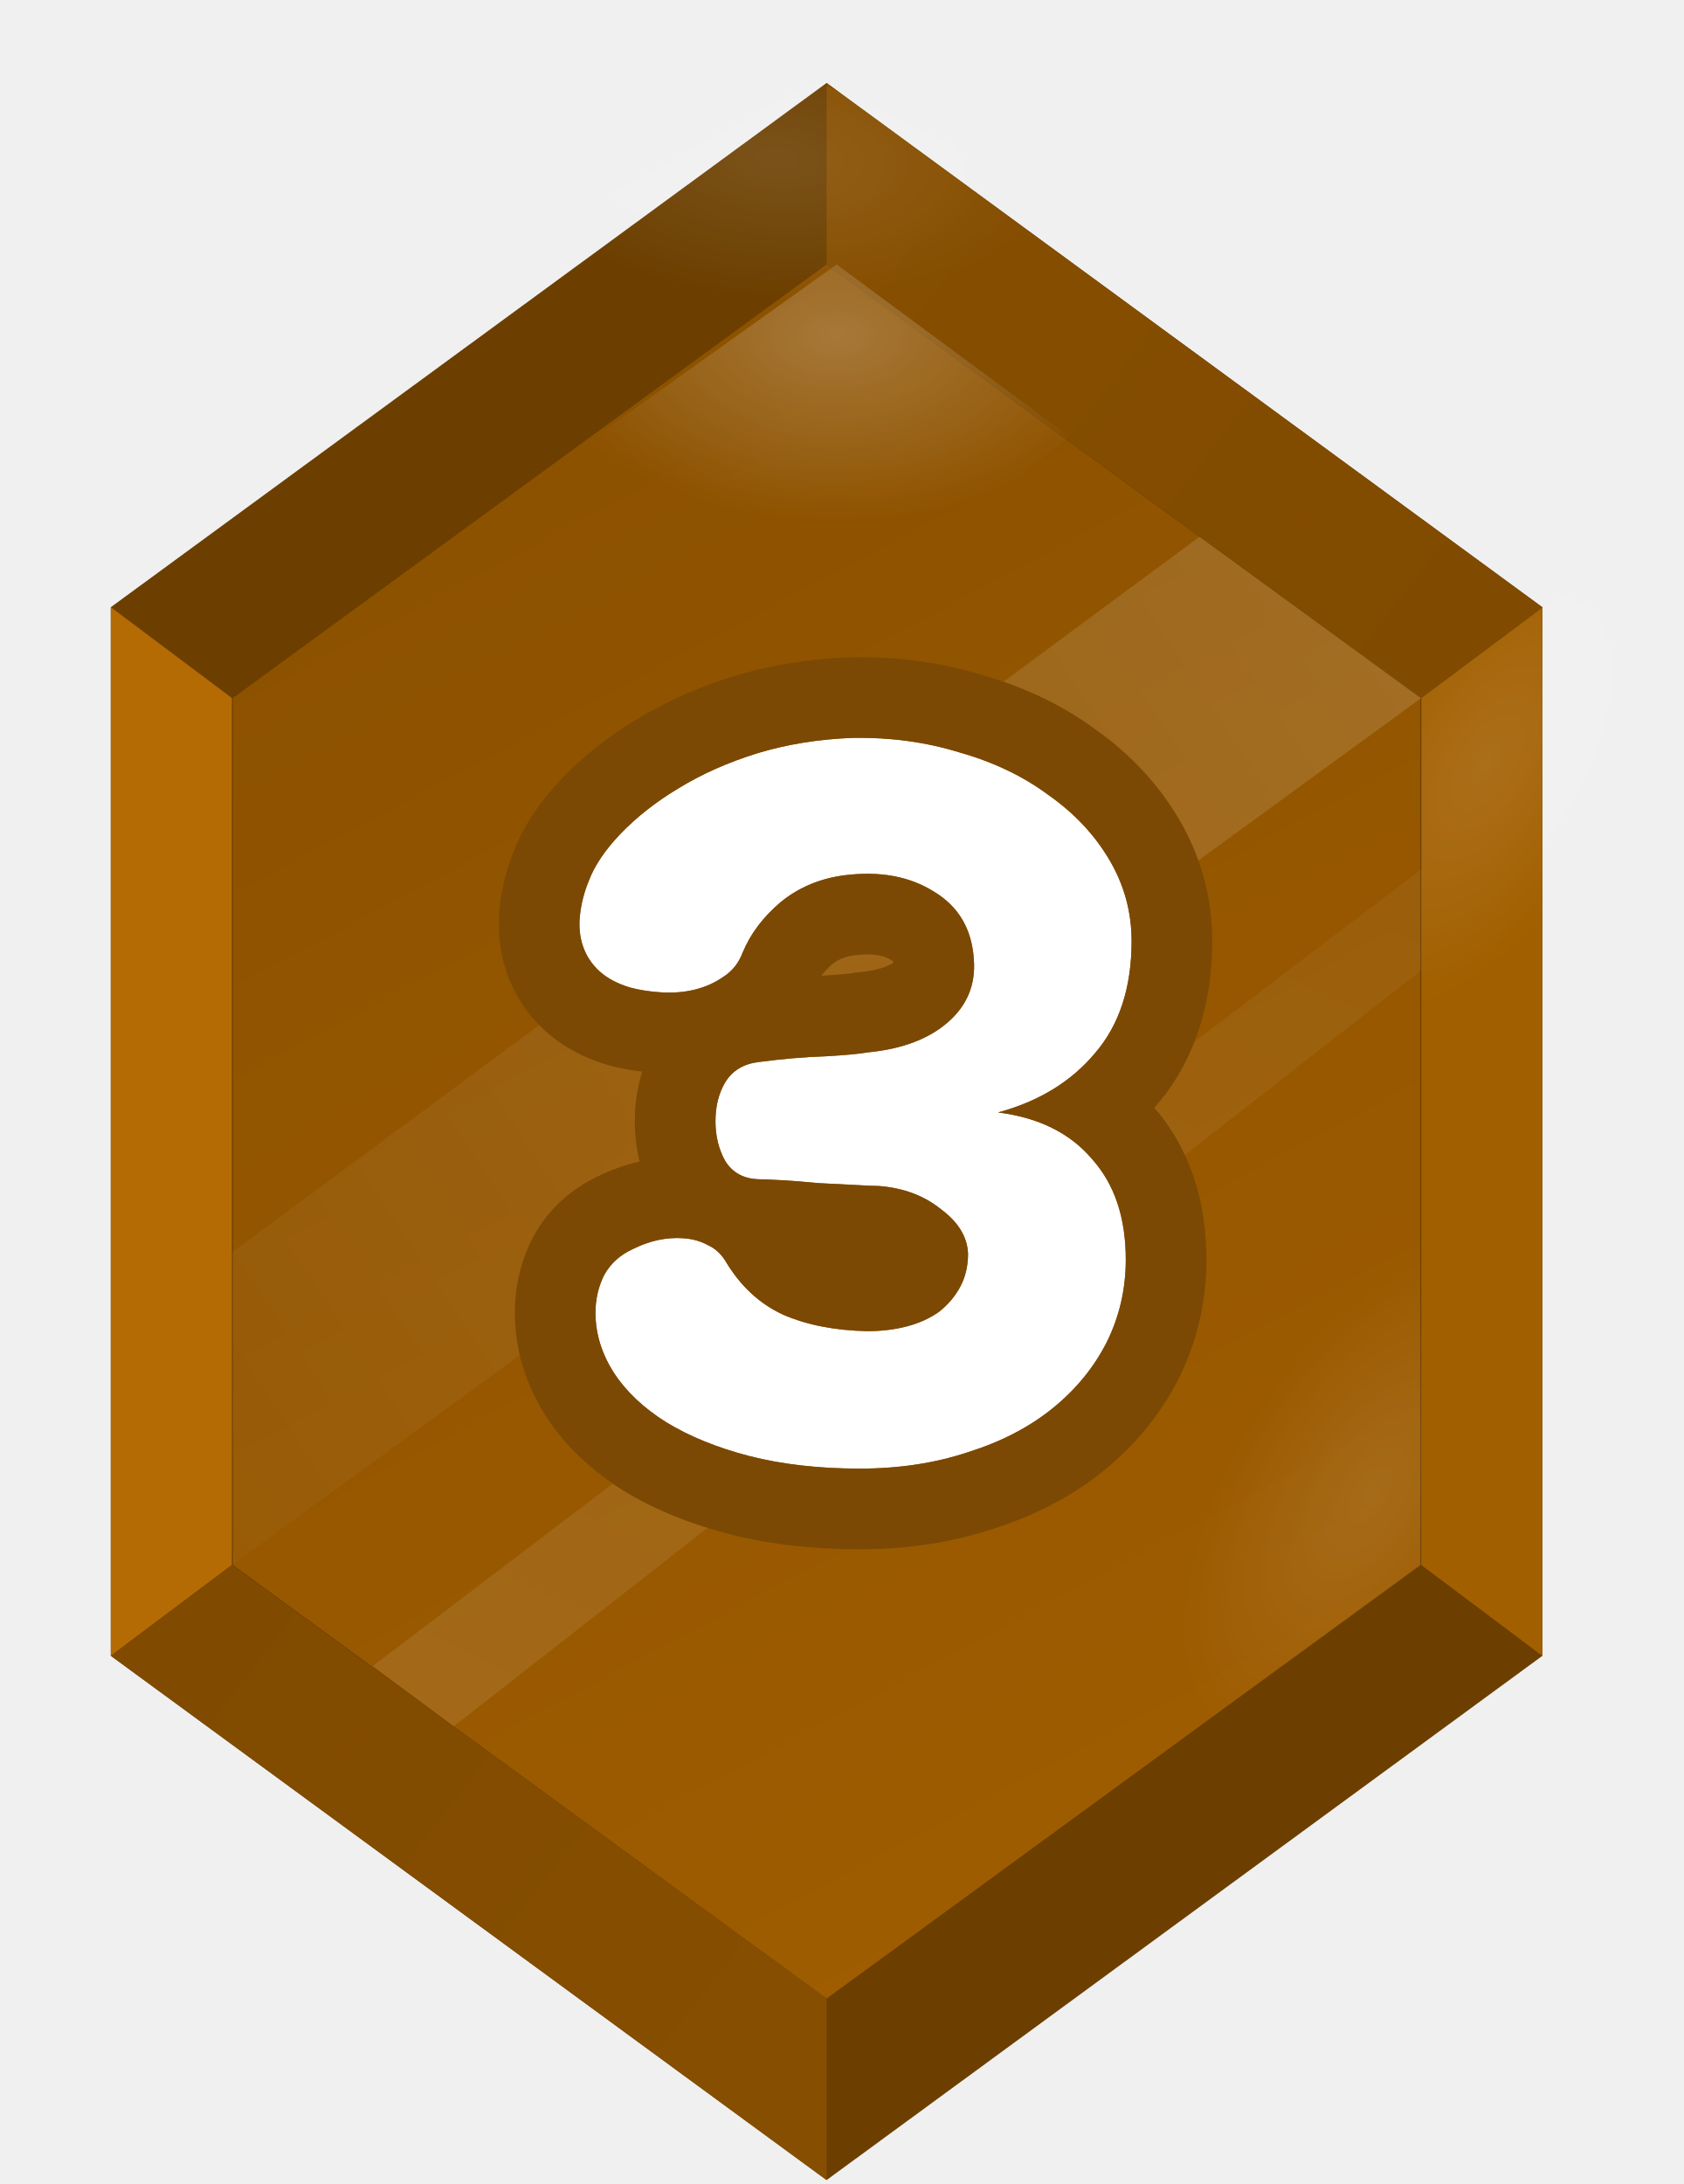
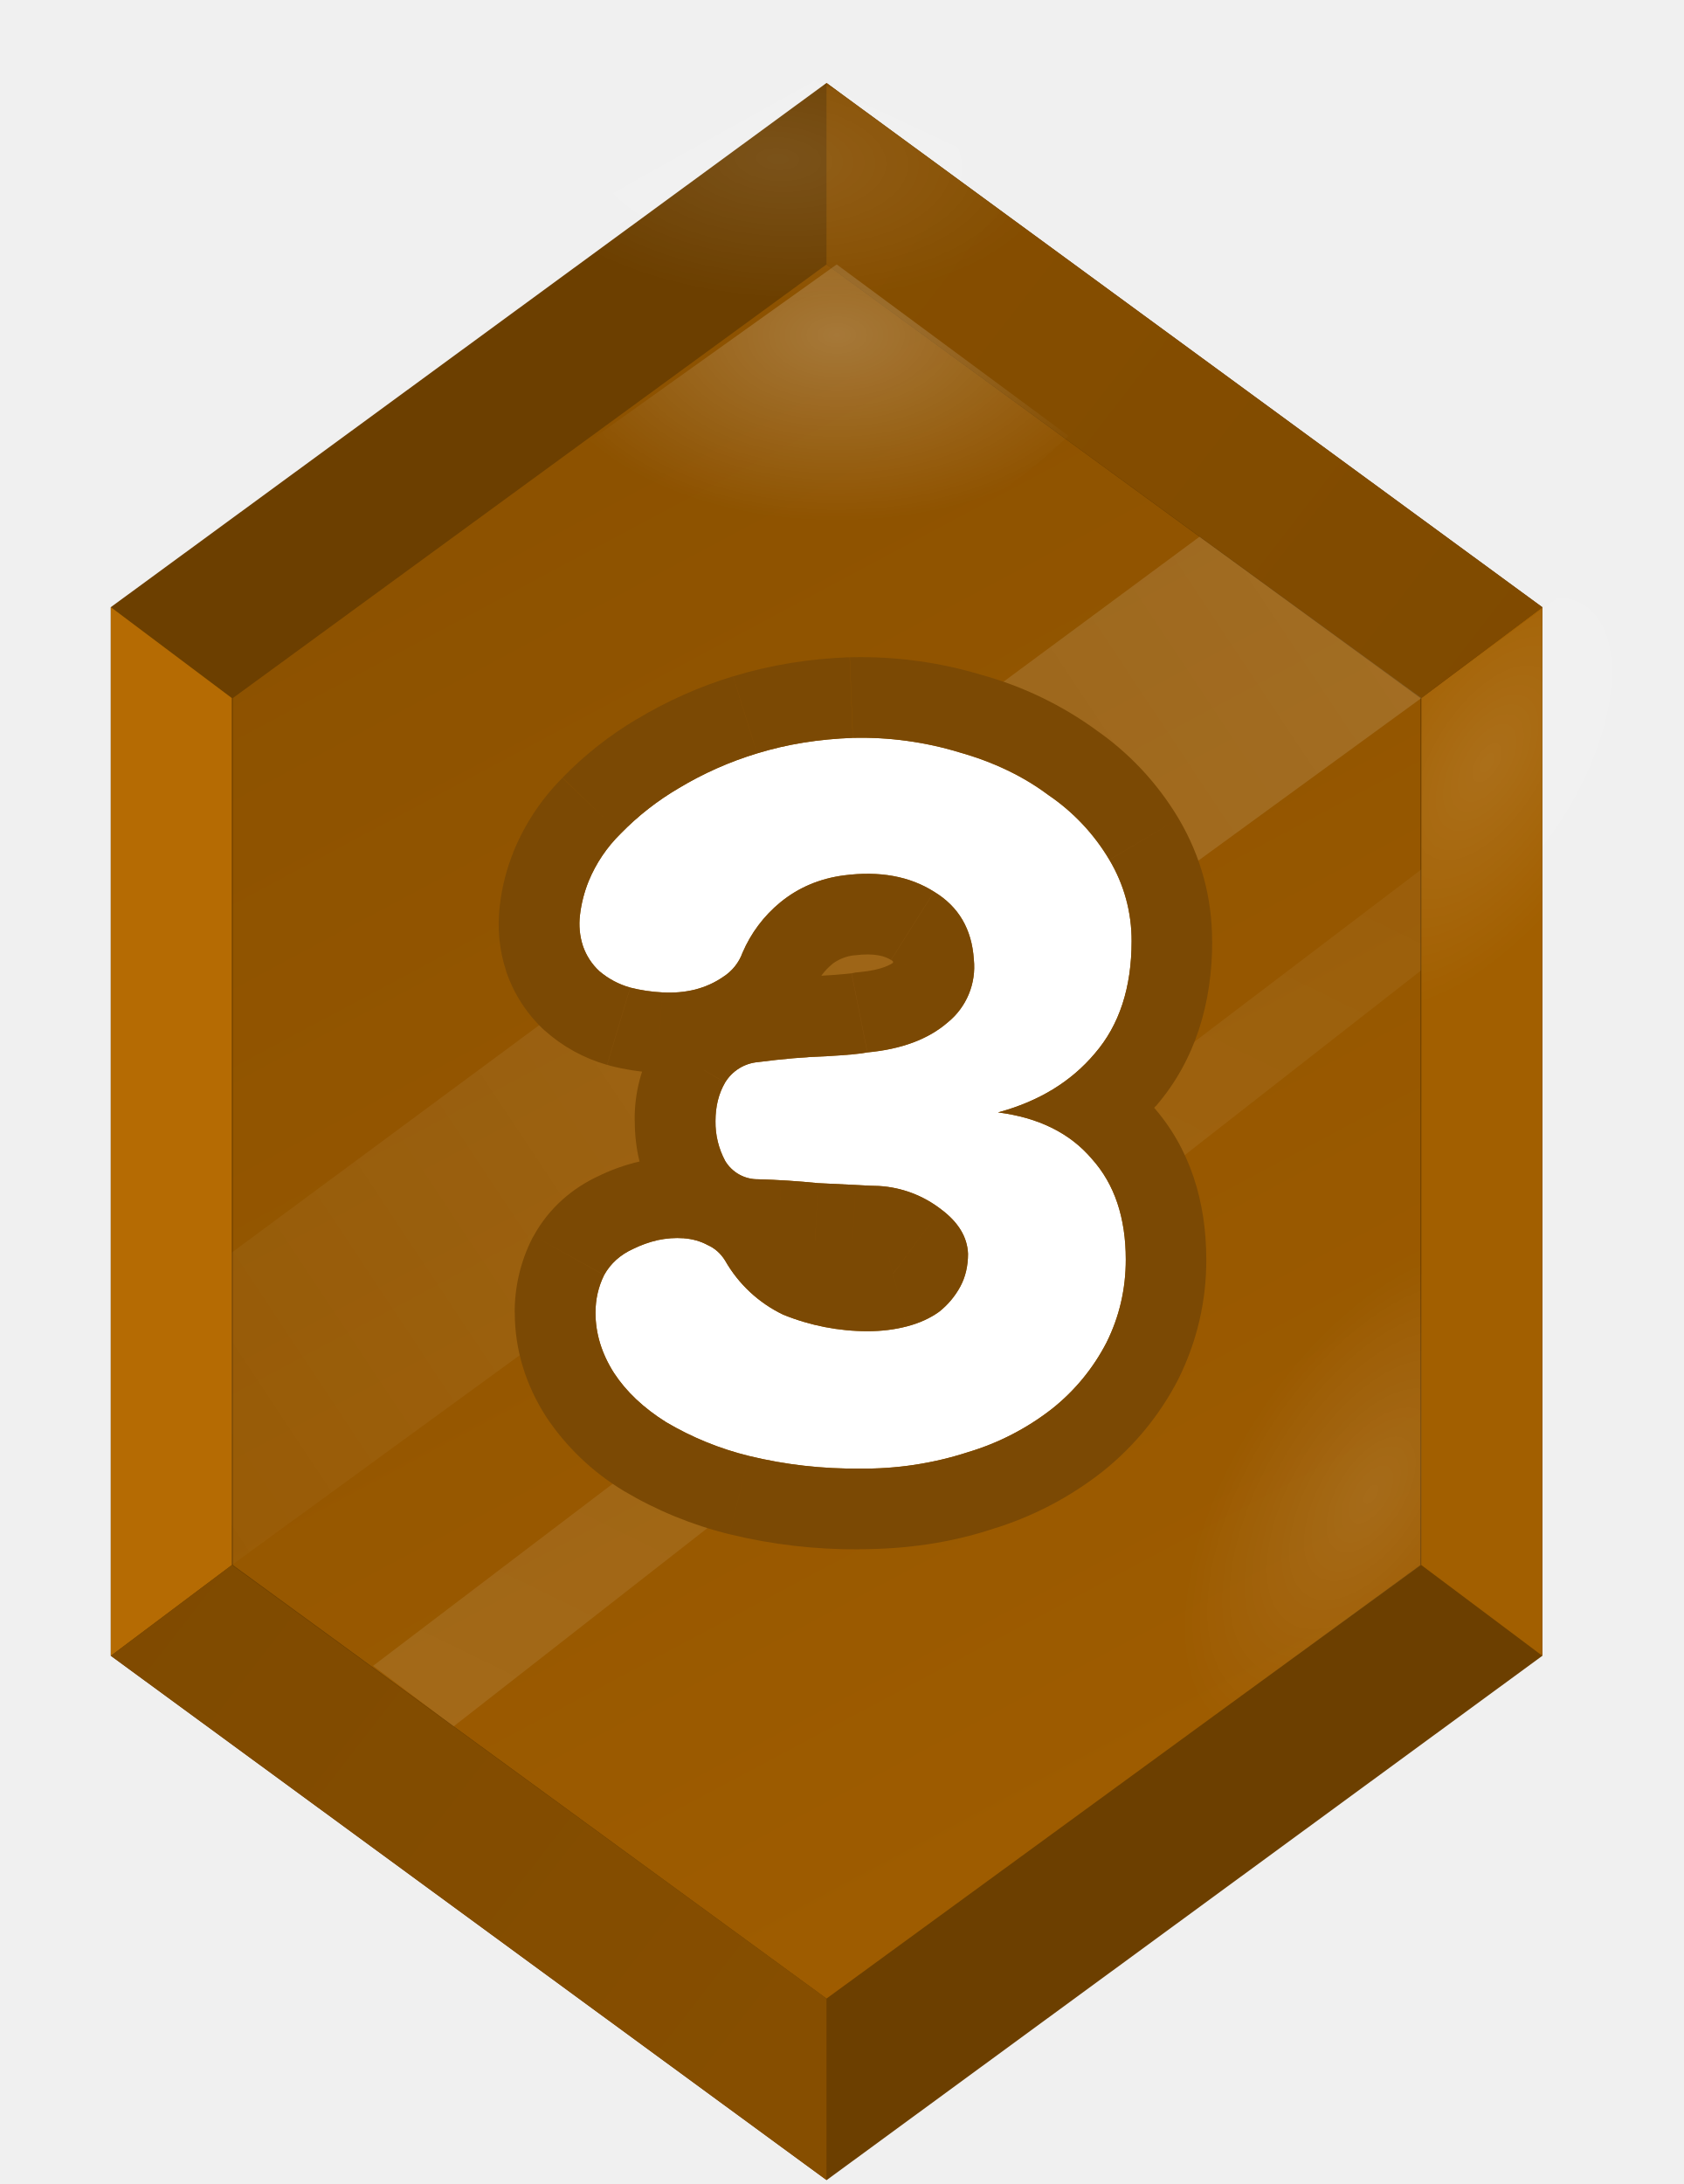
- <svg xmlns="http://www.w3.org/2000/svg" width="165" height="214" viewBox="0 0 165 214" fill="none">
-   <path d="M81.008 8.13L151.163 59.502V162.244L81.008 213.615L10.853 162.244V59.502L81.008 8.13Z" fill="#6C3F00" />
-   <path d="M81.008 25.912L139.185 68.392V153.352L81.008 195.832L22.83 153.352V68.392L81.008 25.912Z" fill="url(#paint0_linear_3576_6695)" />
-   <path d="M22.722 68.392L10.867 59.501V162.243L22.722 153.352V68.392Z" fill="#B56B03" />
-   <path d="M139.294 68.392L151.148 59.501V162.243L139.294 153.352V68.392Z" fill="#A25F00" />
-   <path d="M81.009 25.913V8.13L151.15 59.501L139.295 68.393L81.009 25.913Z" fill="url(#paint1_linear_3576_6695)" />
-   <path d="M81.009 195.832V213.614L10.867 162.243L22.722 153.352L81.009 195.832Z" fill="url(#paint2_linear_3576_6695)" />
-   <path d="M117.56 52.586L22.721 122.728V153.353L139.294 68.393L117.56 52.586Z" fill="url(#paint3_linear_3576_6695)" />
-   <path d="M44.456 169.158L36.553 163.231L139.295 85.186V95.066L44.456 169.158Z" fill="url(#paint4_linear_3576_6695)" />
-   <path d="M139.296 153.352L117.562 169.159C109.884 139.27 128.784 124.104 139.296 120.751L139.296 153.352Z" fill="url(#paint5_radial_3576_6695)" />
-   <path d="M79.873 7.901L104.243 19.228C81.84 40.45 59.406 31.289 51.371 23.727L79.873 7.901Z" fill="url(#paint6_radial_3576_6695)" />
-   <path d="M139.297 68.393L162.013 51.639C170.364 81.346 149.729 95.427 139.297 99.017L139.297 68.393Z" fill="url(#paint7_radial_3576_6695)" />
-   <path d="M81.996 25.914L104.718 42.709C82.314 63.931 62.369 53.234 54.335 45.672L81.996 25.914Z" fill="url(#paint8_radial_3576_6695)" />
-   <mask id="path-13-outside-1_3576_6695" maskUnits="userSpaceOnUse" x="48.323" y="64.308" width="71" height="88" fill="black">
-     <rect fill="white" x="48.323" y="64.308" width="71" height="88" />
-     <path d="M80.93 103.502C83.016 103.375 84.376 103.249 85.008 103.122C88.359 102.806 90.983 101.826 92.879 100.182C94.776 98.538 95.63 96.484 95.44 94.018C95.25 91.046 93.954 88.833 91.552 87.379C89.149 85.862 86.209 85.324 82.732 85.767C80.329 86.083 78.243 86.968 76.472 88.422C74.765 89.876 73.532 91.52 72.774 93.354C72.394 94.366 71.762 95.156 70.877 95.725C70.055 96.294 69.138 96.705 68.126 96.958C67.115 97.211 66.04 97.306 64.902 97.242C63.764 97.179 62.721 97.021 61.772 96.768C60.508 96.389 59.496 95.851 58.737 95.156C57.979 94.46 57.441 93.638 57.125 92.69C56.809 91.742 56.714 90.73 56.841 89.655C56.967 88.517 57.252 87.411 57.694 86.336C58.263 84.819 59.306 83.269 60.824 81.689C62.404 80.045 64.301 78.559 66.514 77.231C68.79 75.84 71.351 74.702 74.196 73.817C77.105 72.932 80.234 72.426 83.585 72.3C87.252 72.237 90.73 72.711 94.017 73.722C97.368 74.671 100.277 76.062 102.743 77.895C105.272 79.665 107.263 81.784 108.718 84.249C110.172 86.715 110.899 89.371 110.899 92.216C110.899 96.768 109.698 100.435 107.295 103.217C104.956 105.999 101.794 107.928 97.811 109.002C101.794 109.508 104.861 111.026 107.01 113.555C109.223 116.02 110.33 119.308 110.33 123.418C110.33 126.326 109.698 129.045 108.433 131.574C107.169 134.04 105.398 136.19 103.122 138.023C100.846 139.857 98.096 141.279 94.871 142.291C91.647 143.366 88.106 143.903 84.249 143.903C80.266 143.903 76.662 143.492 73.438 142.67C70.276 141.848 67.558 140.742 65.281 139.351C63.068 137.96 61.361 136.348 60.16 134.514C58.959 132.617 58.358 130.657 58.358 128.634C58.358 127.306 58.643 126.073 59.212 124.935C59.844 123.797 60.792 122.944 62.057 122.375C62.816 121.995 63.606 121.711 64.428 121.521C65.313 121.331 66.166 121.268 66.988 121.331C67.874 121.395 68.664 121.616 69.359 121.995C70.055 122.311 70.624 122.817 71.067 123.513C72.521 125.979 74.418 127.749 76.757 128.824C79.096 129.835 81.847 130.373 85.008 130.436C86.399 130.436 87.695 130.278 88.896 129.962C90.097 129.646 91.141 129.171 92.026 128.539C92.911 127.844 93.607 127.022 94.112 126.073C94.618 125.125 94.871 124.05 94.871 122.849C94.808 121.205 93.923 119.751 92.216 118.486C90.572 117.159 88.549 116.4 86.146 116.21C85.766 116.21 85.008 116.179 83.87 116.115C82.732 116.052 81.499 115.989 80.171 115.926C78.906 115.799 77.705 115.704 76.567 115.641C75.429 115.578 74.67 115.546 74.291 115.546C72.837 115.483 71.762 114.882 71.067 113.744C70.434 112.606 70.118 111.31 70.118 109.856C70.118 108.402 70.434 107.137 71.067 106.062C71.762 104.924 72.837 104.26 74.291 104.071C76.694 103.755 78.906 103.565 80.93 103.502Z" />
+ <svg xmlns="http://www.w3.org/2000/svg" width="165" height="214" fill="none" viewBox="0 0 165 214">
+   <path fill="#6c3f00" d="m81 8.13 70.16 51.37v102.74l-70.15 51.38-70.16-51.38V59.5z" />
+   <path fill="url(#a)" d="m81 25.91 58.2 42.49v84.96L81 195.83l-58.18-42.48V68.4z" />
+   <path fill="#b56b03" d="m22.72 68.4-11.85-8.9v102.74l11.85-8.89z" />
+   <path fill="#a25f00" d="m139.3 68.4 11.85-8.9v102.74l-11.86-8.89z" />
+   <path fill="url(#b)" d="M81 25.91V8.13l70.15 51.37-11.86 8.9z" />
+   <path fill="url(#c)" d="M81 195.83v17.78l-70.13-51.37 11.85-8.89z" />
+   <path fill="url(#d)" d="m117.56 52.59-94.84 70.14v30.62L139.3 68.4z" />
+   <path fill="url(#e)" d="m44.46 169.16-7.9-5.93L139.28 85.2v9.88z" />
+   <path fill="url(#f)" d="m139.3 153.35-21.74 15.8c-7.68-29.88 11.22-45.05 21.74-48.4z" />
+   <path fill="url(#g)" d="m79.87 7.9 24.37 11.33c-22.4 21.22-44.83 12.06-52.87 4.5z" />
+   <path fill="url(#h)" d="M139.3 68.4 162 51.63c8.35 29.7-12.28 43.79-22.71 47.38z" />
+   <path fill="url(#i)" d="m82 25.91 22.72 16.8c-22.4 21.22-42.35 10.52-50.39 2.96z" />
+   <mask id="j" width="71" height="88" x="48.32" y="64.31" fill="#000" maskUnits="userSpaceOnUse">
+     <path fill="#fff" d="M48.32 64.31h71v88h-71z" />
+     <path d="M80.93 103.5q3.14-.18 4.08-.38 5.02-.47 7.87-2.94a7 7 0 0 0 2.56-6.16q-.29-4.46-3.89-6.64-3.6-2.28-8.82-1.61-3.6.47-6.26 2.65a13 13 0 0 0-3.7 4.93 4.7 4.7 0 0 1-1.9 2.37q-1.23.85-2.74 1.24-1.53.38-3.23.28a16 16 0 0 1-3.13-.47 8 8 0 0 1-3.03-1.61 6 6 0 0 1-1.61-2.47 7 7 0 0 1-.29-3.03q.2-1.71.85-3.32a14 14 0 0 1 3.13-4.65 27 27 0 0 1 5.7-4.46 34 34 0 0 1 7.68-3.41q4.35-1.34 9.39-1.52a33 33 0 0 1 10.43 1.42q5.03 1.42 8.72 4.18a20 20 0 0 1 5.98 6.35 15.4 15.4 0 0 1 2.18 7.97q0 6.83-3.6 11-3.5 4.16-9.49 5.78 5.97.76 9.2 4.56 3.32 3.7 3.32 9.86 0 4.35-1.9 8.15a20 20 0 0 1-5.3 6.45 25 25 0 0 1-8.26 4.27 33 33 0 0 1-10.62 1.61 44 44 0 0 1-10.81-1.23 30 30 0 0 1-8.16-3.32q-3.32-2.08-5.12-4.84-1.8-2.84-1.8-5.88 0-1.98.85-3.7.95-1.7 2.85-2.56 1.14-.56 2.37-.85 1.33-.28 2.56-.19 1.32.1 2.37.67 1.05.47 1.7 1.51a13 13 0 0 0 5.7 5.31 22 22 0 0 0 8.25 1.62q2.08 0 3.89-.48 1.8-.47 3.13-1.42a8 8 0 0 0 2.08-2.47q.76-1.41.76-3.22-.1-2.46-2.65-4.36a11 11 0 0 0-6.07-2.28q-.57 0-2.28-.1l-3.7-.18a81 81 0 0 0-5.88-.38 3.7 3.7 0 0 1-3.22-1.8 8 8 0 0 1-.95-3.9q0-2.17.95-3.79a4.2 4.2 0 0 1 3.22-1.99q3.6-.47 6.64-.57" />
  </mask>
-   <path d="M80.93 103.502C83.016 103.375 84.376 103.249 85.008 103.122C88.359 102.806 90.983 101.826 92.879 100.182C94.776 98.538 95.63 96.484 95.44 94.018C95.25 91.046 93.954 88.833 91.552 87.379C89.149 85.862 86.209 85.324 82.732 85.767C80.329 86.083 78.243 86.968 76.472 88.422C74.765 89.876 73.532 91.52 72.774 93.354C72.394 94.366 71.762 95.156 70.877 95.725C70.055 96.294 69.138 96.705 68.126 96.958C67.115 97.211 66.04 97.306 64.902 97.242C63.764 97.179 62.721 97.021 61.772 96.768C60.508 96.389 59.496 95.851 58.737 95.156C57.979 94.46 57.441 93.638 57.125 92.69C56.809 91.742 56.714 90.73 56.841 89.655C56.967 88.517 57.252 87.411 57.694 86.336C58.263 84.819 59.306 83.269 60.824 81.689C62.404 80.045 64.301 78.559 66.514 77.231C68.79 75.84 71.351 74.702 74.196 73.817C77.105 72.932 80.234 72.426 83.585 72.3C87.252 72.237 90.73 72.711 94.017 73.722C97.368 74.671 100.277 76.062 102.743 77.895C105.272 79.665 107.263 81.784 108.718 84.249C110.172 86.715 110.899 89.371 110.899 92.216C110.899 96.768 109.698 100.435 107.295 103.217C104.956 105.999 101.794 107.928 97.811 109.002C101.794 109.508 104.861 111.026 107.01 113.555C109.223 116.02 110.33 119.308 110.33 123.418C110.33 126.326 109.698 129.045 108.433 131.574C107.169 134.04 105.398 136.19 103.122 138.023C100.846 139.857 98.096 141.279 94.871 142.291C91.647 143.366 88.106 143.903 84.249 143.903C80.266 143.903 76.662 143.492 73.438 142.67C70.276 141.848 67.558 140.742 65.281 139.351C63.068 137.96 61.361 136.348 60.16 134.514C58.959 132.617 58.358 130.657 58.358 128.634C58.358 127.306 58.643 126.073 59.212 124.935C59.844 123.797 60.792 122.944 62.057 122.375C62.816 121.995 63.606 121.711 64.428 121.521C65.313 121.331 66.166 121.268 66.988 121.331C67.874 121.395 68.664 121.616 69.359 121.995C70.055 122.311 70.624 122.817 71.067 123.513C72.521 125.979 74.418 127.749 76.757 128.824C79.096 129.835 81.847 130.373 85.008 130.436C86.399 130.436 87.695 130.278 88.896 129.962C90.097 129.646 91.141 129.171 92.026 128.539C92.911 127.844 93.607 127.022 94.112 126.073C94.618 125.125 94.871 124.05 94.871 122.849C94.808 121.205 93.923 119.751 92.216 118.486C90.572 117.159 88.549 116.4 86.146 116.21C85.766 116.21 85.008 116.179 83.87 116.115C82.732 116.052 81.499 115.989 80.171 115.926C78.906 115.799 77.705 115.704 76.567 115.641C75.429 115.578 74.67 115.546 74.291 115.546C72.837 115.483 71.762 114.882 71.067 113.744C70.434 112.606 70.118 111.31 70.118 109.856C70.118 108.402 70.434 107.137 71.067 106.062C71.762 104.924 72.837 104.26 74.291 104.071C76.694 103.755 78.906 103.565 80.93 103.502Z" fill="white" />
-   <path d="M80.93 103.502L81.177 111.401L81.292 111.398L81.408 111.391L80.93 103.502ZM85.008 103.122L84.266 95.254L83.859 95.293L83.458 95.373L85.008 103.122ZM92.879 100.182L98.055 106.155L98.055 106.155L92.879 100.182ZM95.44 94.018L87.553 94.521L87.556 94.573L87.56 94.624L95.44 94.018ZM91.552 87.379L87.331 94.061L87.395 94.101L87.459 94.14L91.552 87.379ZM82.732 85.767L81.734 77.927L81.717 77.929L81.701 77.931L82.732 85.767ZM76.472 88.422L71.456 82.315L71.401 82.36L71.347 82.406L76.472 88.422ZM72.774 93.354L65.471 90.332L65.42 90.455L65.374 90.579L72.774 93.354ZM70.877 95.725L66.603 89.077L66.489 89.15L66.378 89.227L70.877 95.725ZM64.902 97.242L65.34 89.351L65.34 89.351L64.902 97.242ZM61.772 96.768L59.501 104.338L59.618 104.373L59.736 104.405L61.772 96.768ZM58.737 95.156L53.397 100.982L53.397 100.982L58.737 95.156ZM57.125 92.69L64.623 90.191L64.623 90.191L57.125 92.69ZM56.841 89.655L64.69 90.579L64.693 90.553L64.696 90.528L56.841 89.655ZM57.694 86.336L65.002 89.345L65.05 89.229L65.094 89.111L57.694 86.336ZM60.824 81.689L55.127 76.211L55.123 76.216L60.824 81.689ZM66.514 77.231L70.58 84.008L70.608 83.992L70.635 83.975L66.514 77.231ZM74.196 73.817L71.895 66.256L71.872 66.263L71.848 66.271L74.196 73.817ZM83.585 72.3L83.449 64.398L83.368 64.399L83.287 64.402L83.585 72.3ZM94.017 73.722L91.693 81.276L91.779 81.302L91.865 81.327L94.017 73.722ZM102.743 77.895L98.027 84.237L98.118 84.305L98.21 84.37L102.743 77.895ZM108.718 84.249L115.525 80.235L115.525 80.235L108.718 84.249ZM107.295 103.217L101.314 98.052L101.28 98.091L101.246 98.131L107.295 103.217ZM97.811 109.002L95.752 101.372L96.816 116.843L97.811 109.002ZM107.01 113.555L100.989 118.673L101.058 118.754L101.129 118.833L107.01 113.555ZM108.433 131.574L115.465 135.18L115.484 135.145L115.502 135.108L108.433 131.574ZM103.122 138.023L98.164 131.868V131.868L103.122 138.023ZM94.871 142.291L92.505 134.75L92.438 134.771L92.372 134.793L94.871 142.291ZM73.438 142.67L71.449 150.319L71.467 150.324L71.485 150.329L73.438 142.67ZM65.281 139.351L61.075 146.042L61.118 146.069L61.16 146.095L65.281 139.351ZM60.16 134.514L53.483 138.743L53.516 138.794L53.549 138.845L60.16 134.514ZM59.212 124.935L52.303 121.097L52.22 121.247L52.143 121.401L59.212 124.935ZM62.057 122.375L65.3 129.582L65.447 129.516L65.591 129.444L62.057 122.375ZM64.428 121.521L62.772 113.793L62.711 113.806L62.651 113.82L64.428 121.521ZM66.988 121.331L66.382 129.211L66.404 129.213L66.425 129.215L66.988 121.331ZM69.359 121.995L65.575 128.934L65.827 129.071L66.089 129.19L69.359 121.995ZM71.067 123.513L77.874 119.498L77.806 119.383L77.734 119.27L71.067 123.513ZM76.757 128.824L73.457 136.005L73.538 136.042L73.62 136.078L76.757 128.824ZM85.008 130.436L84.85 138.338L84.929 138.339H85.008V130.436ZM88.896 129.962L86.885 122.319L86.885 122.319L88.896 129.962ZM92.026 128.539L96.62 134.97L96.767 134.865L96.909 134.754L92.026 128.539ZM94.112 126.073L87.139 122.354L87.139 122.354L94.112 126.073ZM94.871 122.849H102.774V122.697L102.768 122.545L94.871 122.849ZM92.216 118.486L87.25 124.635L87.378 124.739L87.511 124.837L92.216 118.486ZM86.146 116.21L86.768 108.331L86.457 108.307H86.146V116.21ZM83.87 116.115L84.308 108.224H84.308L83.87 116.115ZM80.171 115.926L79.385 123.79L79.59 123.81L79.795 123.82L80.171 115.926ZM76.567 115.641L76.129 123.532L76.567 115.641ZM74.291 115.546L73.948 123.442L74.119 123.45H74.291V115.546ZM71.067 113.744L64.158 117.582L64.237 117.726L64.323 117.865L71.067 113.744ZM71.067 106.062L64.323 101.941L64.288 101.998L64.254 102.055L71.067 106.062ZM74.291 104.071L75.313 111.908L75.322 111.906L74.291 104.071ZM80.93 103.502L81.408 111.391C83.372 111.271 85.296 111.125 86.558 110.872L85.008 103.122L83.458 95.373C83.572 95.35 83.42 95.383 82.782 95.443C82.219 95.495 81.449 95.552 80.452 95.613L80.93 103.502ZM85.008 103.122L85.75 110.991C90.19 110.572 94.553 109.19 98.055 106.155L92.879 100.182L87.703 94.21C87.412 94.462 86.528 95.041 84.266 95.254L85.008 103.122ZM92.879 100.182L98.055 106.155C101.812 102.899 103.705 98.419 103.32 93.412L95.44 94.018L87.56 94.624C87.566 94.703 87.558 94.703 87.567 94.642C87.577 94.577 87.6 94.483 87.644 94.377C87.688 94.271 87.735 94.196 87.764 94.156C87.791 94.12 87.783 94.141 87.703 94.21L92.879 100.182ZM95.44 94.018L103.327 93.514C102.985 88.145 100.412 83.504 95.644 80.618L91.552 87.379L87.459 94.14C87.567 94.206 87.596 94.239 87.582 94.224C87.565 94.208 87.534 94.171 87.506 94.124C87.479 94.078 87.48 94.064 87.493 94.109C87.507 94.158 87.538 94.287 87.553 94.521L95.44 94.018ZM91.552 87.379L95.772 80.697C91.48 77.987 86.593 77.308 81.734 77.927L82.732 85.767L83.73 93.607C85.825 93.34 86.818 93.737 87.331 94.061L91.552 87.379ZM82.732 85.767L81.701 77.931C77.923 78.428 74.434 79.869 71.456 82.315L76.472 88.422L81.489 94.529C82.051 94.067 82.736 93.738 83.763 93.603L82.732 85.767ZM76.472 88.422L71.347 82.406C68.813 84.565 66.767 87.199 65.471 90.332L72.774 93.354L80.076 96.376C80.297 95.842 80.718 95.188 81.597 94.439L76.472 88.422ZM72.774 93.354L65.374 90.579C65.457 90.356 65.605 90.067 65.844 89.768C66.084 89.468 66.353 89.237 66.603 89.077L70.877 95.725L75.151 102.373C77.508 100.857 79.214 98.689 80.174 96.129L72.774 93.354ZM70.877 95.725L66.378 89.227C66.373 89.231 66.338 89.259 66.21 89.291L68.126 96.958L70.043 104.625C71.939 104.151 73.737 103.357 75.375 102.223L70.877 95.725ZM68.126 96.958L66.21 89.291C66.035 89.334 65.76 89.375 65.34 89.351L64.902 97.242L64.464 105.133C66.32 105.237 68.194 105.087 70.043 104.625L68.126 96.958ZM64.902 97.242L65.34 89.351C64.658 89.313 64.159 89.225 63.809 89.132L61.772 96.768L59.736 104.405C61.282 104.817 62.87 105.045 64.464 105.133L64.902 97.242ZM61.772 96.768L64.043 89.198C63.835 89.136 63.757 89.093 63.773 89.101C63.792 89.111 63.912 89.178 64.078 89.33L58.737 95.156L53.397 100.982C55.246 102.677 57.407 103.71 59.501 104.338L61.772 96.768ZM58.737 95.156L64.078 89.33C64.161 89.406 64.271 89.526 64.38 89.693C64.49 89.86 64.57 90.033 64.623 90.191L57.125 92.69L49.627 95.189C50.381 97.451 51.679 99.407 53.397 100.982L58.737 95.156ZM57.125 92.69L64.623 90.191C64.658 90.297 64.678 90.399 64.686 90.482C64.693 90.564 64.687 90.6 64.69 90.579L56.841 89.655L48.992 88.732C48.741 90.863 48.915 93.051 49.627 95.189L57.125 92.69ZM56.841 89.655L64.696 90.528C64.739 90.135 64.837 89.747 65.002 89.345L57.694 86.336L50.386 83.327C49.667 85.074 49.195 86.899 48.986 88.782L56.841 89.655ZM57.694 86.336L65.094 89.111C65.178 88.886 65.505 88.225 66.525 87.162L60.824 81.689L55.123 76.216C53.108 78.314 51.348 80.751 50.294 83.561L57.694 86.336ZM60.824 81.689L66.521 87.167C67.559 86.087 68.889 85.023 70.58 84.008L66.514 77.231L62.448 70.454C59.714 72.095 57.25 74.003 55.127 76.211L60.824 81.689ZM66.514 77.231L70.635 83.975C72.295 82.961 74.249 82.078 76.544 81.364L74.196 73.817L71.848 66.271C68.453 67.327 65.285 68.72 62.393 70.488L66.514 77.231ZM74.196 73.817L76.497 81.378C78.692 80.71 81.143 80.301 83.883 80.197L83.585 72.3L83.287 64.402C79.326 64.552 75.517 65.154 71.895 66.256L74.196 73.817ZM83.585 72.3L83.722 80.202C86.611 80.152 89.253 80.525 91.693 81.276L94.017 73.722L96.342 66.169C92.206 64.896 87.894 64.321 83.449 64.398L83.585 72.3ZM94.017 73.722L91.865 81.327C94.414 82.048 96.427 83.048 98.027 84.237L102.743 77.895L107.459 71.553C104.126 69.075 100.323 67.293 96.17 66.118L94.017 73.722ZM102.743 77.895L98.21 84.37C99.888 85.544 101.074 86.846 101.91 88.264L108.718 84.249L115.525 80.235C113.453 76.721 110.656 73.787 107.275 71.421L102.743 77.895ZM108.718 84.249L101.91 88.264C102.651 89.522 102.996 90.792 102.996 92.216H110.899H118.802C118.802 87.95 117.692 83.909 115.525 80.235L108.718 84.249ZM110.899 92.216H102.996C102.996 95.34 102.201 97.024 101.314 98.052L107.295 103.217L113.276 108.383C117.194 103.846 118.802 98.196 118.802 92.216H110.899ZM107.295 103.217L101.246 98.131C100.082 99.515 98.395 100.659 95.752 101.372L97.811 109.002L99.87 116.633C105.194 115.196 109.829 112.484 113.344 108.304L107.295 103.217ZM97.811 109.002L96.816 116.843C99.274 117.155 100.373 117.948 100.989 118.673L107.01 113.555L113.032 108.436C109.349 104.103 104.314 101.861 98.807 101.162L97.811 109.002ZM107.01 113.555L101.129 118.833C101.747 119.523 102.427 120.769 102.427 123.418H110.33H118.233C118.233 117.848 116.7 112.518 112.892 108.276L107.01 113.555ZM110.33 123.418H102.427C102.427 125.136 102.064 126.64 101.364 128.04L108.433 131.574L115.502 135.108C117.331 131.45 118.233 127.517 118.233 123.418H110.33ZM108.433 131.574L101.401 127.968C100.669 129.395 99.626 130.691 98.164 131.868L103.122 138.023L108.08 144.178C111.17 141.688 113.668 138.685 115.465 135.18L108.433 131.574ZM103.122 138.023L98.164 131.868C96.768 132.993 94.932 133.989 92.505 134.75L94.871 142.291L97.237 149.832C101.259 148.57 104.924 146.72 108.08 144.178L103.122 138.023ZM94.871 142.291L92.372 134.793C90.054 135.566 87.369 136 84.249 136V143.903V151.806C88.843 151.806 93.24 151.165 97.37 149.789L94.871 142.291ZM84.249 143.903V136C80.799 136 77.866 135.643 75.39 135.012L73.438 142.67L71.485 150.329C75.458 151.341 79.732 151.806 84.249 151.806V143.903ZM73.438 142.67L75.426 135.021C72.854 134.353 70.887 133.514 69.403 132.607L65.281 139.351L61.16 146.095C64.228 147.969 67.698 149.344 71.449 150.319L73.438 142.67ZM65.281 139.351L69.487 132.66C68.054 131.759 67.241 130.901 66.771 130.183L60.16 134.514L53.549 138.845C55.481 141.794 58.083 144.161 61.075 146.042L65.281 139.351ZM60.16 134.514L66.837 130.285C66.346 129.51 66.261 128.999 66.261 128.634H58.358H50.455C50.455 132.316 51.572 135.724 53.483 138.743L60.16 134.514ZM58.358 128.634H66.261C66.261 128.539 66.271 128.496 66.272 128.491C66.273 128.486 66.274 128.484 66.274 128.484C66.275 128.483 66.276 128.479 66.281 128.47L59.212 124.935L52.143 121.401C51.001 123.685 50.455 126.134 50.455 128.634H58.358ZM59.212 124.935L66.12 128.773C66.021 128.952 65.873 129.146 65.684 129.316C65.5 129.482 65.349 129.56 65.3 129.582L62.057 122.375L58.814 115.168C56.104 116.387 53.818 118.371 52.303 121.097L59.212 124.935ZM62.057 122.375L65.591 129.444C65.794 129.342 65.995 129.27 66.205 129.222L64.428 121.521L62.651 113.82C61.217 114.151 59.837 114.649 58.522 115.306L62.057 122.375ZM64.428 121.521L66.084 129.249C66.193 129.226 66.269 129.217 66.316 129.213C66.361 129.21 66.382 129.211 66.382 129.211L66.988 121.331L67.595 113.451C65.945 113.325 64.328 113.46 62.772 113.793L64.428 121.521ZM66.988 121.331L66.425 129.215C66.318 129.207 65.987 129.158 65.575 128.934L69.359 121.995L73.144 115.057C71.341 114.074 69.43 113.582 67.552 113.448L66.988 121.331ZM69.359 121.995L66.089 129.19C65.718 129.022 65.367 128.794 65.057 128.519C64.751 128.247 64.538 127.975 64.399 127.756L71.067 123.513L77.734 119.27C76.537 117.389 74.831 115.801 72.63 114.8L69.359 121.995ZM71.067 123.513L64.259 127.527C66.436 131.22 69.491 134.183 73.457 136.005L76.757 128.824L80.056 121.642C79.344 121.315 78.605 120.737 77.874 119.498L71.067 123.513ZM76.757 128.824L73.62 136.078C77.098 137.582 80.902 138.259 84.85 138.338L85.008 130.436L85.166 122.534C82.791 122.487 81.095 122.089 79.894 121.57L76.757 128.824ZM85.008 130.436V138.339C86.998 138.339 88.977 138.113 90.907 137.605L88.896 129.962L86.885 122.319C86.413 122.443 85.8 122.533 85.008 122.533V130.436ZM88.896 129.962L90.907 137.605C92.906 137.079 94.852 136.233 96.62 134.97L92.026 128.539L87.432 122.108C87.43 122.11 87.289 122.212 86.885 122.319L88.896 129.962ZM92.026 128.539L96.909 134.754C98.615 133.413 100.039 131.754 101.086 129.793L94.112 126.073L87.139 122.354C87.144 122.345 87.15 122.335 87.158 122.323C87.165 122.312 87.173 122.303 87.178 122.296C87.184 122.29 87.185 122.289 87.181 122.293C87.177 122.297 87.165 122.308 87.143 122.325L92.026 128.539ZM94.112 126.073L101.086 129.793C102.271 127.57 102.774 125.192 102.774 122.849H94.871H86.968C86.968 122.893 86.963 122.851 86.988 122.746C87.014 122.637 87.062 122.499 87.139 122.354L94.112 126.073ZM94.871 122.849L102.768 122.545C102.587 117.839 99.945 114.376 96.92 112.136L92.216 118.486L87.511 124.837C87.741 125.007 87.611 124.967 87.409 124.635C87.177 124.253 86.996 123.724 86.974 123.153L94.871 122.849ZM92.216 118.486L97.181 112.338C94.129 109.872 90.529 108.628 86.768 108.331L86.146 116.21L85.524 124.089C86.568 124.171 87.015 124.445 87.25 124.635L92.216 118.486ZM86.146 116.21V108.307C86.151 108.307 86.111 108.307 86.01 108.304C85.914 108.301 85.786 108.297 85.621 108.29C85.292 108.276 84.857 108.255 84.308 108.224L83.87 116.115L83.431 124.006C84.533 124.068 85.51 124.113 86.146 124.113V116.21ZM83.87 116.115L84.308 108.224C83.146 108.16 81.892 108.095 80.547 108.031L80.171 115.926L79.795 123.82C81.105 123.882 82.317 123.944 83.431 124.006L83.87 116.115ZM80.171 115.926L80.957 108.062C79.59 107.925 78.272 107.82 77.006 107.75L76.567 115.641L76.129 123.532C77.138 123.588 78.223 123.673 79.385 123.79L80.171 115.926ZM76.567 115.641L77.006 107.75C75.904 107.689 74.926 107.643 74.291 107.643V115.546V123.45C74.286 123.45 74.326 123.45 74.427 123.452C74.523 123.455 74.651 123.46 74.816 123.466C75.145 123.48 75.58 123.502 76.129 123.532L76.567 115.641ZM74.291 115.546L74.634 107.65C74.916 107.663 75.531 107.748 76.25 108.149C76.995 108.566 77.51 109.133 77.81 109.623L71.067 113.744L64.323 117.865C66.532 121.481 70.148 123.277 73.948 123.442L74.291 115.546ZM71.067 113.744L77.975 109.906C77.991 109.935 78.005 109.964 78.016 109.992C78.026 110.019 78.032 110.039 78.033 110.046C78.035 110.053 78.032 110.044 78.029 110.014C78.025 109.985 78.021 109.933 78.021 109.856H70.118H62.215C62.215 112.493 62.8 115.138 64.158 117.582L71.067 113.744ZM70.118 109.856H78.021C78.021 109.702 78.038 109.672 78.022 109.734C78.015 109.764 78.001 109.812 77.976 109.873C77.951 109.935 77.919 110.001 77.879 110.069L71.067 106.062L64.254 102.055C62.797 104.534 62.215 107.229 62.215 109.856H70.118ZM71.067 106.062L77.81 110.184C77.548 110.613 77.125 111.078 76.547 111.435C75.99 111.779 75.519 111.881 75.313 111.908L74.291 104.071L73.269 96.234C69.713 96.698 66.4 98.542 64.323 101.941L71.067 106.062ZM74.291 104.071L75.322 111.906C77.513 111.618 79.461 111.455 81.177 111.401L80.93 103.502L80.683 95.602C78.352 95.675 75.874 95.891 73.26 96.235L74.291 104.071Z" fill="#7B4904" mask="url(#path-13-outside-1_3576_6695)" />
+   <path fill="#fff" d="M80.93 103.5q3.14-.18 4.08-.38 5.02-.47 7.87-2.94a7 7 0 0 0 2.56-6.16q-.29-4.46-3.89-6.64-3.6-2.28-8.82-1.61-3.6.47-6.26 2.65a13 13 0 0 0-3.7 4.93 4.7 4.7 0 0 1-1.9 2.37q-1.23.85-2.74 1.24-1.53.38-3.23.28a16 16 0 0 1-3.13-.47 8 8 0 0 1-3.03-1.61 6 6 0 0 1-1.61-2.47 7 7 0 0 1-.29-3.03q.2-1.71.85-3.32a14 14 0 0 1 3.13-4.65 27 27 0 0 1 5.7-4.46 34 34 0 0 1 7.68-3.41q4.35-1.34 9.39-1.52a33 33 0 0 1 10.43 1.42q5.03 1.42 8.72 4.18a20 20 0 0 1 5.98 6.35 15.4 15.4 0 0 1 2.18 7.97q0 6.83-3.6 11-3.5 4.16-9.49 5.78 5.97.76 9.2 4.56 3.32 3.7 3.32 9.86 0 4.35-1.9 8.15a20 20 0 0 1-5.3 6.45 25 25 0 0 1-8.26 4.27 33 33 0 0 1-10.62 1.61 44 44 0 0 1-10.81-1.23 30 30 0 0 1-8.16-3.32q-3.32-2.08-5.12-4.84-1.8-2.84-1.8-5.88 0-1.98.85-3.7.95-1.7 2.85-2.56 1.14-.56 2.37-.85 1.33-.28 2.56-.19 1.32.1 2.37.67 1.05.47 1.7 1.51a13 13 0 0 0 5.7 5.31 22 22 0 0 0 8.25 1.62q2.08 0 3.89-.48 1.8-.47 3.13-1.42a8 8 0 0 0 2.08-2.47q.76-1.41.76-3.22-.1-2.46-2.65-4.36a11 11 0 0 0-6.07-2.28q-.57 0-2.28-.1l-3.7-.18a81 81 0 0 0-5.88-.38 3.7 3.7 0 0 1-3.22-1.8 8 8 0 0 1-.95-3.9q0-2.17.95-3.79a4.2 4.2 0 0 1 3.22-1.99q3.6-.47 6.64-.57" />
+   <path fill="#7b4904" d="m80.93 103.5.25 7.9h.23zm4.08-.38-.74-7.87-.41.04-.4.08zm7.87-2.94 5.18 5.97zm2.56-6.16-7.89.5v.05l.01.05zm-3.89-6.64-4.22 6.68.06.04.07.04zm-8.82-1.61-1-7.84h-.03zm-6.26 2.65-5.01-6.1-.06.04-.05.05zm-3.7 4.93-7.3-3.02-.05.12-.05.13zm-1.9 2.37-4.27-6.64-.11.07-.11.08zm-5.97 1.52.44-7.89zm-3.13-.47-2.27 7.57.12.03.12.03zm-3.03-1.61-5.34 5.82zm-1.61-2.47 7.5-2.5zm-.29-3.03 7.85.92v-.05zm.85-3.32 7.31 3 .05-.11.04-.12zm3.13-4.65-5.7-5.48zm5.7-4.46 4.06 6.78.03-.02.03-.02zm7.68-3.41-2.3-7.56h-.03l-.02.01zm9.39-1.52-.14-7.9h-.16zm10.43 1.42-2.33 7.56.09.02.09.03zm8.72 4.18-4.71 6.34.09.06.09.07zm5.98 6.35 6.8-4.02zm-1.42 18.97-5.99-5.17-.03.04-.03.04zM97.8 109l-2.06-7.63 1.07 15.47zm9.2 4.56-6.02 5.11.07.08.07.08zm1.42 18.01 7.03 3.61.02-.03.02-.04zm-5.3 6.45-4.97-6.15zm-8.26 4.27-2.36-7.54-.07.02-.07.02zm-21.43.38-2 7.65h.05zm-8.16-3.32-4.2 6.7.04.02.04.03zm-5.12-4.84-6.68 4.23.04.05.03.06zm-.95-9.57-6.9-3.84-.09.15-.08.15zm2.85-2.56 3.24 7.2.15-.06.14-.08zm2.37-.86-1.66-7.73-.06.02-.06.01zm2.56-.19-.6 7.88h.04zm2.37.67-3.79 6.93.26.14.26.12zm1.7 1.51 6.81-4.01-.06-.12-.08-.11zm5.7 5.31-3.3 7.19.08.03.08.04zm8.25 1.62-.16 7.9H85zm3.89-.48-2.02-7.64zm3.13-1.42 4.59 6.43.15-.1.14-.12zm2.08-2.47-6.97-3.72zm.76-3.22h7.9v-.31zm-2.65-4.36-4.97 6.15.13.1.13.1zm-6.07-2.28.62-7.88-.31-.02h-.31zm-2.28-.1.44-7.89zm-3.7-.18-.79 7.86.21.02.2.01zm-3.6-.29-.44 7.9zm-2.28-.1-.34 7.9.17.01h.17zm-3.22-1.8-6.91 3.84.08.15.08.13zm0-7.68-6.75-4.12-.03.06-.04.06zm3.22-1.99 1.02 7.84h.01zm6.64-.57.48 7.9c1.96-.13 3.89-.28 5.15-.53L85 103.12l-1.55-7.75-.68.07q-.84.09-2.33.17zm4.08-.38.74 7.87c4.44-.42 8.8-1.8 12.3-4.83l-5.17-5.98-5.18-5.97c-.29.25-1.17.83-3.43 1.04zm7.87-2.94 5.18 5.97a15 15 0 0 0 5.26-12.74l-7.88.6-7.88.61v.02a1 1 0 0 1 .2-.48q.05-.06-.06.05zm2.56-6.16 7.89-.5a15.8 15.8 0 0 0-7.69-12.9l-4.09 6.76-4.1 6.76.13.08-.07-.1q-.04-.07-.02-.01.04.07.06.41zm-3.89-6.64 4.22-6.68c-4.29-2.71-9.18-3.4-14.04-2.77l1 7.84 1 7.84c2.1-.27 3.09.13 3.6.45zm-8.82-1.61-1.03-7.84a20 20 0 0 0-10.24 4.39l5.01 6.1 5.02 6.1a4.4 4.4 0 0 1 2.27-.92zm-6.26 2.65-5.12-6.01a21 21 0 0 0-5.88 7.92l7.3 3.02 7.3 3.03c.23-.54.65-1.2 1.53-1.94zm-3.7 4.93-7.4-2.77q.12-.34.47-.81.37-.45.76-.7l4.28 6.65 4.27 6.65a12.6 12.6 0 0 0 5.02-6.24zm-1.9 2.37-4.5-6.5q.02.02-.16.07l1.92 7.67 1.91 7.67q2.87-.71 5.34-2.4zm-2.74 1.24-1.92-7.67q-.25.08-.87.06l-.44 7.9-.44 7.88q2.8.17 5.58-.5zm-3.23.28.44-7.89a8 8 0 0 1-1.53-.22l-2.04 7.64-2.03 7.64q2.32.6 4.72.72zm-3.13-.47 2.27-7.57q-.3-.1-.27-.1.05.01.3.23l-5.33 5.83-5.34 5.82a15.5 15.5 0 0 0 6.1 3.36zm-3.03-1.61 5.34-5.83q.14.12.3.36.16.26.24.5l-7.5 2.5-7.5 2.5a14 14 0 0 0 3.78 5.8zm-1.61-2.47 7.5-2.5.06.3v.09l-7.85-.92-7.85-.93c-.25 2.13-.08 4.32.64 6.46zm-.29-3.03 7.86.87q.06-.59.3-1.19l-7.3-3-7.31-3.01a20 20 0 0 0-1.4 5.45zm.85-3.32 7.4 2.77a7 7 0 0 1 1.44-1.95l-5.7-5.47-5.7-5.47a22 22 0 0 0-4.84 7.34zm3.13-4.65 5.7 5.48A20 20 0 0 1 70.58 84l-4.07-6.78-4.06-6.78a35 35 0 0 0-7.32 5.76zm5.7-4.46 4.12 6.74a26 26 0 0 1 5.9-2.6l-2.34-7.55-2.35-7.55a42 42 0 0 0-9.46 4.22zm7.68-3.41 2.3 7.56q3.29-1.02 7.38-1.18l-.3-7.9-.3-7.9q-5.94.21-11.38 1.86zm9.39-1.52.13 7.9a25 25 0 0 1 7.97 1.08l2.33-7.56 2.32-7.55a41 41 0 0 0-12.9-1.77zm10.43 1.42-2.15 7.6c2.54.73 4.56 1.73 6.16 2.92l4.71-6.34 4.72-6.35a35 35 0 0 0-11.29-5.43zm8.72 4.18-4.53 6.47a12.5 12.5 0 0 1 3.7 3.9l6.8-4.02 6.82-4.02a28 28 0 0 0-8.25-8.8zm5.98 6.35-6.81 4.01a7.5 7.5 0 0 1 1.09 3.96h15.8c0-4.27-1.1-8.31-3.27-11.99zm2.18 7.97H103c0 3.12-.8 4.8-1.69 5.83l5.99 5.17 5.98 5.16c3.91-4.53 5.52-10.18 5.52-16.16zm-3.6 11-6.05-5.09c-1.17 1.38-2.85 2.53-5.5 3.24L97.8 109l2.06 7.63c5.32-1.43 9.96-4.15 13.47-8.33zM97.8 109l-1 7.84c2.46.31 3.56 1.1 4.18 1.83l6.02-5.11 6.02-5.12c-3.68-4.34-8.72-6.58-14.22-7.28zm9.2 4.56-5.88 5.27c.62.7 1.3 1.94 1.3 4.59h15.8c0-5.57-1.53-10.9-5.34-15.14zm3.32 9.86h-7.9c0 1.72-.37 3.22-1.07 4.62l7.07 3.53 7.07 3.54a26 26 0 0 0 2.73-11.7zm-1.9 8.15-7.03-3.6a12 12 0 0 1-3.24 3.9l4.96 6.15 4.96 6.16a28 28 0 0 0 7.39-9zm-5.3 6.45-4.97-6.15a17 17 0 0 1-5.65 2.88l2.36 7.54 2.37 7.54a33 33 0 0 0 10.84-5.65zm-8.26 4.27-2.5-7.5q-3.46 1.19-8.12 1.21v15.8c4.6 0 8.99-.64 13.12-2.01zm-10.62 1.61V136c-3.45 0-6.38-.36-8.86-.99l-1.95 7.66-1.95 7.66a52 52 0 0 0 12.76 1.48zm-10.81-1.23 1.99-7.65a22 22 0 0 1-6.03-2.41l-4.12 6.74-4.12 6.75a38 38 0 0 0 10.29 4.22zm-8.16-3.32 4.2-6.69a9 9 0 0 1-2.7-2.48l-6.62 4.33-6.61 4.34a24 24 0 0 0 7.53 7.2zm-5.12-4.84 6.68-4.22a3 3 0 0 1-.58-1.66h-15.8c0 3.69 1.11 7.1 3.02 10.11zm-1.8-5.88h7.9l.01-.15.01-.01-7.07-3.53-7.07-3.54a16 16 0 0 0-1.69 7.23zm.85-3.7 6.91 3.84a2 2 0 0 1-.82.81l-3.24-7.2-3.25-7.21c-2.7 1.22-5 3.2-6.5 5.93zm2.85-2.56 3.53 7.07q.3-.15.61-.22l-1.77-7.7-1.78-7.7q-2.15.5-4.13 1.49zm2.37-.85 1.65 7.73.24-.04h.06l.6-7.88.61-7.88q-2.48-.17-4.82.34zm2.56-.19-.56 7.89a2 2 0 0 1-.86-.29l3.79-6.94 3.78-6.93a14 14 0 0 0-5.59-1.61zm2.37.67-3.27 7.19a4 4 0 0 1-1.7-1.43l6.68-4.25 6.66-4.24a12 12 0 0 0-5.1-4.47zm1.7 1.51-6.8 4.02a20.6 20.6 0 0 0 9.2 8.47l3.3-7.18 3.3-7.18a5 5 0 0 1-2.19-2.14zm5.7 5.31-3.14 7.26a30 30 0 0 0 11.23 2.26l.16-7.9.16-7.9a14 14 0 0 1-5.28-.97zm8.25 1.62v7.9q3 .01 5.9-.74l-2.01-7.64-2.02-7.64q-.7.2-1.87.21zm3.89-.48 2 7.64c2-.52 3.95-1.37 5.72-2.63l-4.6-6.43-4.59-6.43s-.14.1-.55.2zm3.13-1.42 4.88 6.21c1.7-1.34 3.13-3 4.18-4.96l-6.98-3.72-6.97-3.72.02-.03.02-.02q0-.02 0 0l-.04.03zm2.08-2.47 6.98 3.72a15 15 0 0 0 1.68-6.94h-15.8l.02-.1q.03-.17.15-.4zm.76-3.22 7.9-.3c-.18-4.71-2.83-8.17-5.85-10.41l-4.7 6.35-4.7 6.35c.22.17.1.13-.11-.2a3 3 0 0 1-.44-1.49zm-2.65-4.36 4.96-6.15a18.6 18.6 0 0 0-10.41-4l-.62 7.87-.63 7.88c1.05.08 1.5.35 1.73.55zm-6.07-2.28v-7.9H86a32 32 0 0 1-1.7-.09l-.44 7.9-.44 7.89c1.1.06 2.08.1 2.72.1zm-2.28-.1.44-7.89-3.76-.19-.38 7.9-.37 7.89q1.96.09 3.63.19zm-3.7-.18.79-7.87a89 89 0 0 0-3.95-.31l-.44 7.9-.44 7.88q1.51.08 3.25.26zm-3.6-.29.44-7.89a57 57 0 0 0-2.72-.1v15.8h.14l.39.02 1.3.06zm-2.28-.1.34-7.89a4.3 4.3 0 0 1 3.18 1.97l-6.74 4.12-6.75 4.13a11.6 11.6 0 0 0 9.63 5.57zm-3.22-1.8 6.9-3.83.06.14v-.19H62.21c0 2.63.58 5.28 1.94 7.72zm-.95-3.88h7.9v-.13l-.04.14-.1.2-6.81-4-6.82-4.01a15 15 0 0 0-2.04 7.8zm.95-3.8 6.74 4.12a4 4 0 0 1-2.5 1.73l-1.02-7.84-1.02-7.84a12.1 12.1 0 0 0-8.95 5.71zm3.22-1.99 1.03 7.84q3.29-.44 5.86-.5l-.25-7.9-.25-7.9q-3.5.1-7.42.63z" mask="url(#j)" />
  <defs>
-     <linearGradient id="paint0_linear_3576_6695" x1="60.262" y1="44.682" x2="178.81" y2="266.961" gradientUnits="userSpaceOnUse">
-       <stop stop-color="#8D5200" />
-       <stop offset="0.835" stop-color="#A76100" />
+     <linearGradient id="a" x1="60.26" x2="178.81" y1="44.68" y2="266.96" gradientUnits="userSpaceOnUse">
+       <stop stop-color="#8d5200" />
+       <stop offset=".84" stop-color="#a76100" />
    </linearGradient>
-     <linearGradient id="paint1_linear_3576_6695" x1="85.948" y1="18.997" x2="365.526" y2="235.349" gradientUnits="userSpaceOnUse">
-       <stop stop-color="#864E00" />
-       <stop offset="1" stop-color="#683D00" />
+     <linearGradient id="b" x1="85.95" x2="365.53" y1="19" y2="235.35" gradientUnits="userSpaceOnUse">
+       <stop stop-color="#864e00" />
+       <stop offset="1" stop-color="#683d00" />
    </linearGradient>
-     <linearGradient id="paint2_linear_3576_6695" x1="77.057" y1="201.759" x2="-202.52" y2="-14.592" gradientUnits="userSpaceOnUse">
-       <stop stop-color="#864E00" />
-       <stop offset="1" stop-color="#683D00" />
+     <linearGradient id="c" x1="77.06" x2="-202.52" y1="201.76" y2="-14.59" gradientUnits="userSpaceOnUse">
+       <stop stop-color="#864e00" />
+       <stop offset="1" stop-color="#683d00" />
    </linearGradient>
-     <linearGradient id="paint3_linear_3576_6695" x1="409.98" y1="-126.224" x2="-12.844" y2="154.341" gradientUnits="userSpaceOnUse">
-       <stop stop-color="white" stop-opacity="0.4" />
-       <stop offset="1" stop-color="white" stop-opacity="0" />
+     <linearGradient id="d" x1="409.98" x2="-12.84" y1="-126.22" y2="154.34" gradientUnits="userSpaceOnUse">
+       <stop stop-color="#fff" stop-opacity=".4" />
+       <stop offset="1" stop-color="#fff" stop-opacity="0" />
    </linearGradient>
-     <linearGradient id="paint4_linear_3576_6695" x1="71.129" y1="266.961" x2="196.594" y2="10.106" gradientUnits="userSpaceOnUse">
-       <stop stop-color="white" stop-opacity="0.13" />
-       <stop offset="1" stop-color="white" stop-opacity="0" />
+     <linearGradient id="e" x1="71.13" x2="196.59" y1="266.96" y2="10.11" gradientUnits="userSpaceOnUse">
+       <stop stop-color="#fff" stop-opacity=".13" />
+       <stop offset="1" stop-color="#fff" stop-opacity="0" />
    </linearGradient>
-     <radialGradient id="paint5_radial_3576_6695" cx="0" cy="0" r="1" gradientTransform="matrix(-14.8186 22.7218 -11.2569 -7.85099 134.356 146.437)" gradientUnits="userSpaceOnUse">
-       <stop stop-color="white" stop-opacity="0.1" />
-       <stop offset="1" stop-color="white" stop-opacity="0" />
+     <radialGradient id="f" cx="0" cy="0" r="1" gradientTransform="matrix(-14.8186 22.7218 -11.2569 -7.85099 134.36 146.44)" gradientUnits="userSpaceOnUse">
+       <stop stop-color="#fff" stop-opacity=".1" />
+       <stop offset="1" stop-color="#fff" stop-opacity="0" />
    </radialGradient>
-     <radialGradient id="paint6_radial_3576_6695" cx="0" cy="0" r="1" gradientTransform="matrix(27.0586 1.92485 -1.39909 13.6528 76.2251 15.5757)" gradientUnits="userSpaceOnUse">
-       <stop stop-color="white" stop-opacity="0.1" />
-       <stop offset="1" stop-color="white" stop-opacity="0" />
+     <radialGradient id="g" cx="0" cy="0" r="1" gradientTransform="matrix(27.0586 1.92485 -1.39909 13.6528 76.23 15.58)" gradientUnits="userSpaceOnUse">
+       <stop stop-color="#fff" stop-opacity=".1" />
+       <stop offset="1" stop-color="#fff" stop-opacity="0" />
    </radialGradient>
-     <radialGradient id="paint7_radial_3576_6695" cx="0" cy="0" r="1" gradientTransform="matrix(14.3008 -23.0512 11.4316 7.59436 145.736 74.7336)" gradientUnits="userSpaceOnUse">
-       <stop stop-color="white" stop-opacity="0.1" />
-       <stop offset="1" stop-color="white" stop-opacity="0" />
+     <radialGradient id="h" cx="0" cy="0" r="1" gradientTransform="matrix(14.3008 -23.0512 11.4316 7.59436 145.74 74.73)" gradientUnits="userSpaceOnUse">
+       <stop stop-color="#fff" stop-opacity=".1" />
+       <stop offset="1" stop-color="#fff" stop-opacity="0" />
    </radialGradient>
-     <radialGradient id="paint8_radial_3576_6695" cx="0" cy="0" r="1" gradientUnits="userSpaceOnUse" gradientTransform="translate(81.9962 32.8298) scale(29.6372 18.2598)">
-       <stop stop-color="white" stop-opacity="0.22" />
-       <stop offset="1" stop-color="white" stop-opacity="0" />
+     <radialGradient id="i" cx="0" cy="0" r="1" gradientTransform="matrix(29.6372 0 0 18.2598 82 32.83)" gradientUnits="userSpaceOnUse">
+       <stop stop-color="#fff" stop-opacity=".22" />
+       <stop offset="1" stop-color="#fff" stop-opacity="0" />
    </radialGradient>
  </defs>
</svg>
